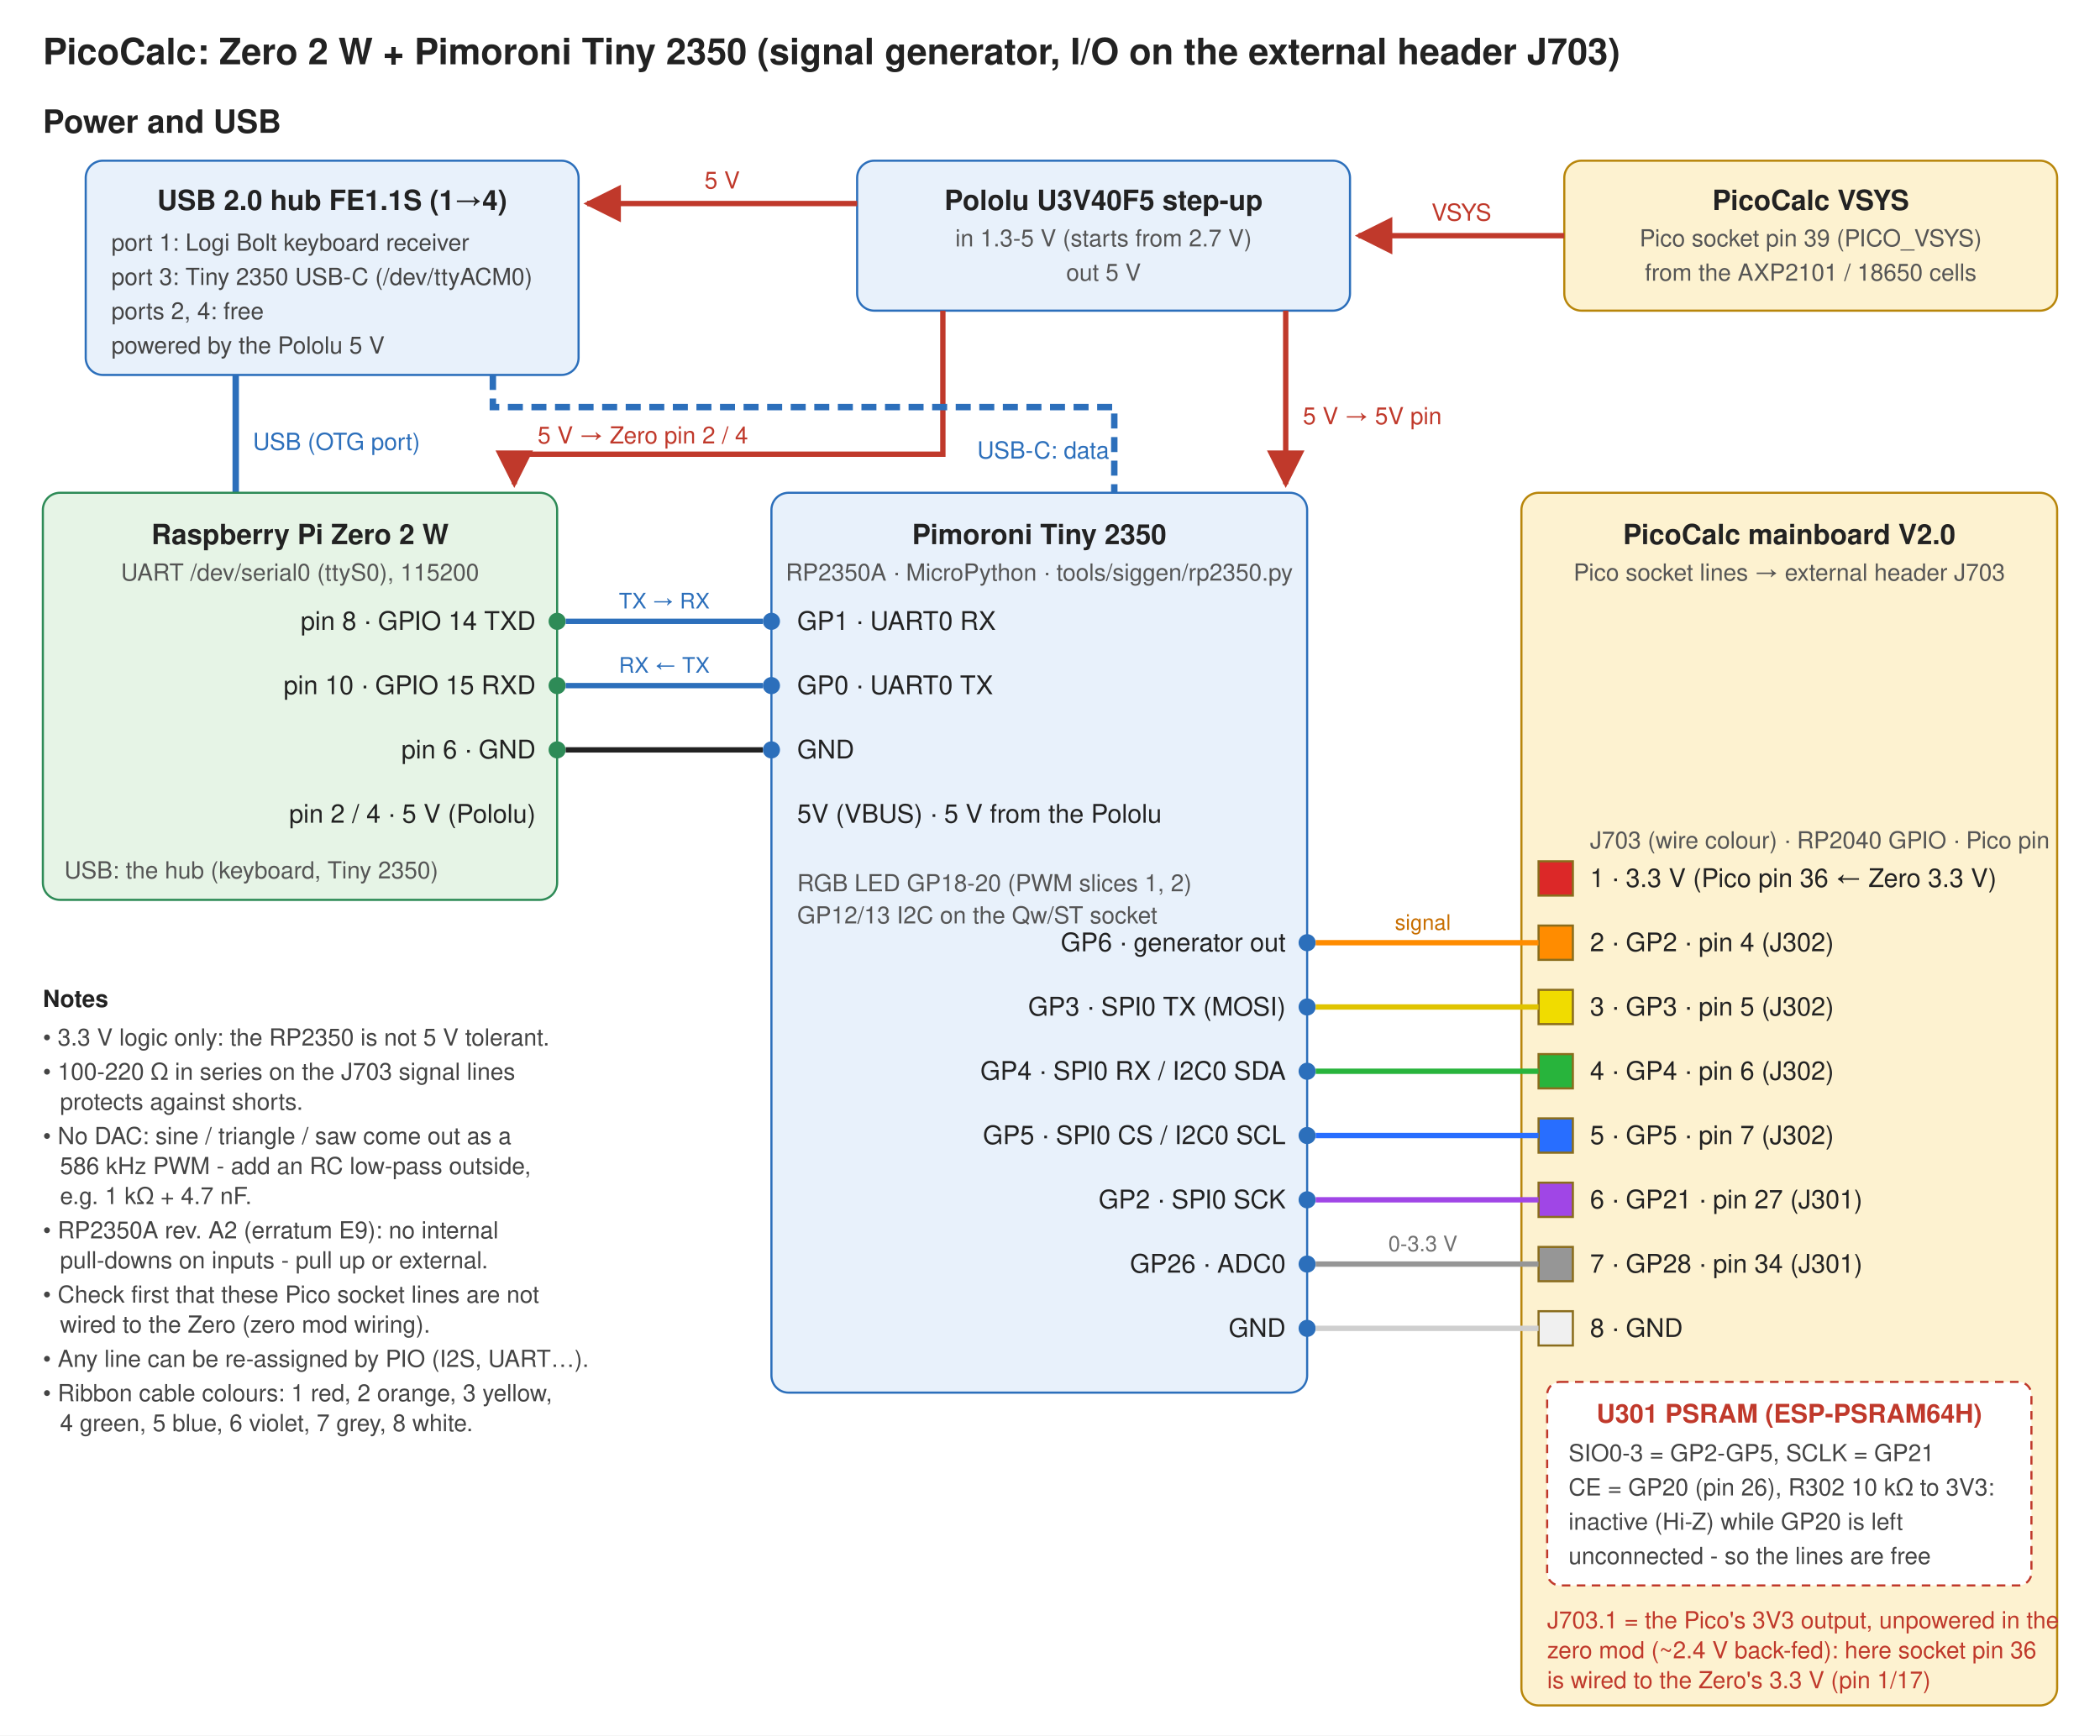
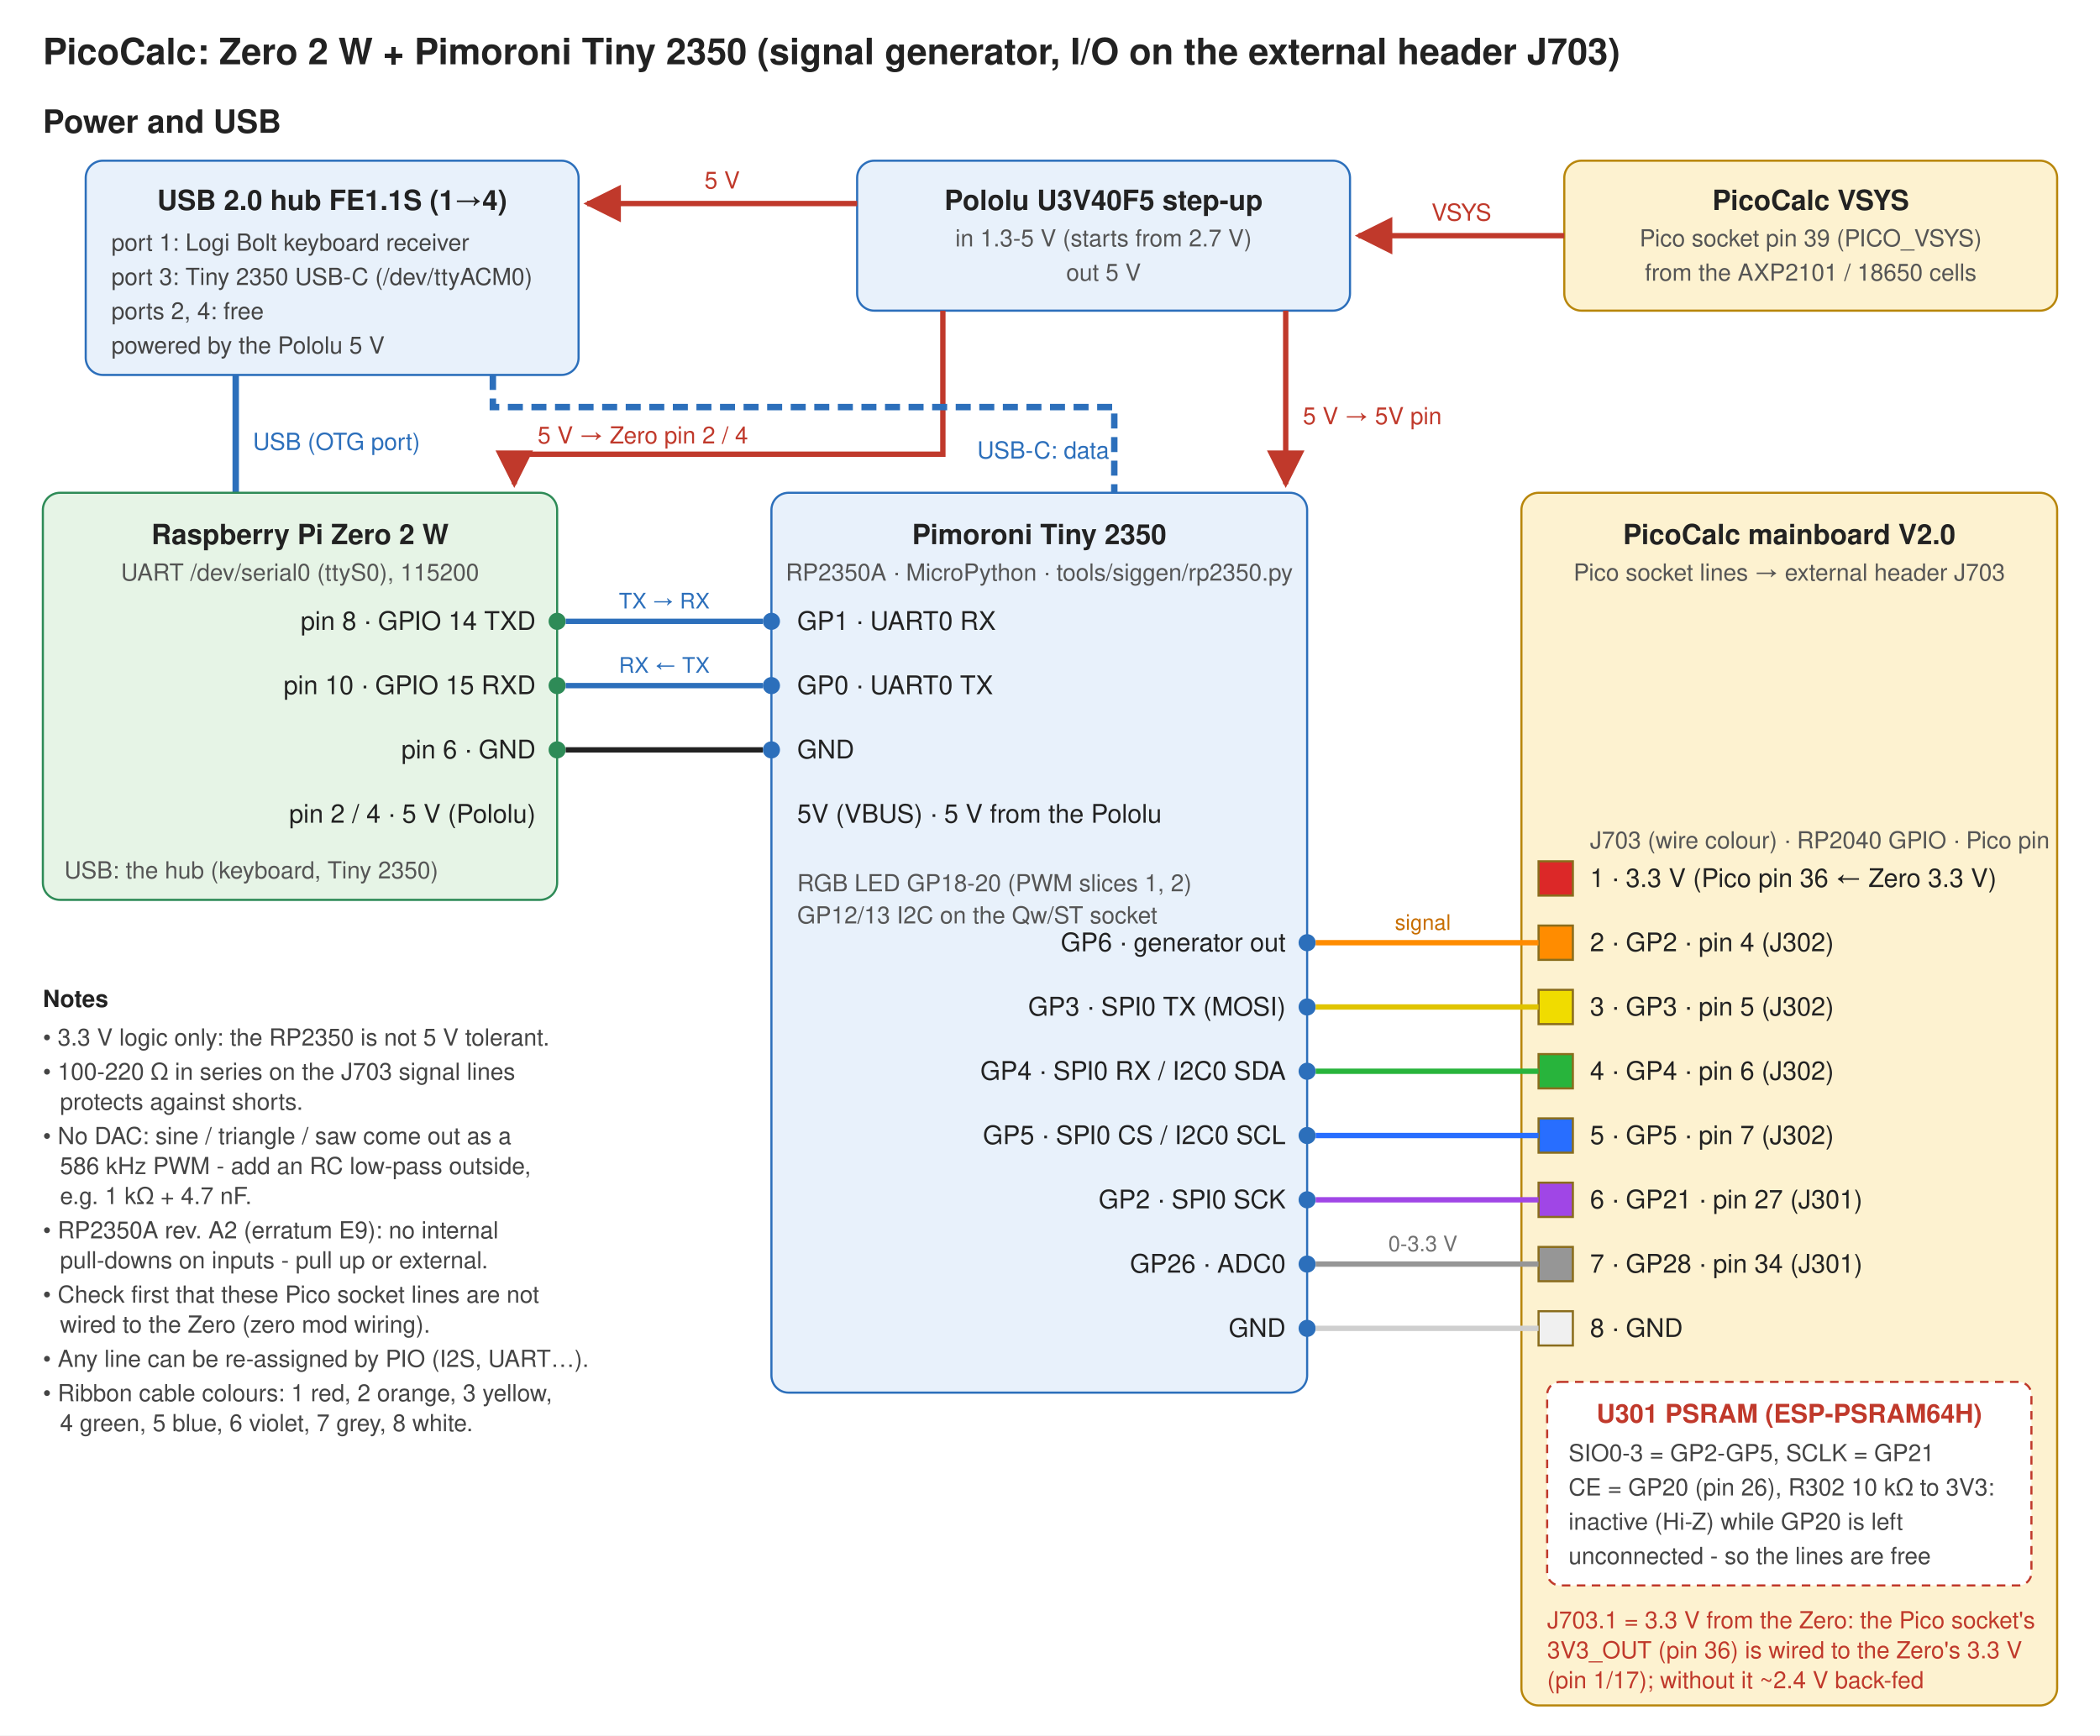
<svg xmlns="http://www.w3.org/2000/svg" viewBox="0 0 980 810" width="980" height="810" font-family="Helvetica, Arial, sans-serif" font-size="13">
  <rect width="980" height="810" fill="#ffffff" />
  <text x="20" y="30" font-size="17" font-weight="bold" fill="#222">PicoCalc: Zero 2 W + Pimoroni Tiny 2350 (signal generator, I/O on the external header J703)</text>
  <defs>
    <marker id="ar" viewBox="0 0 10 10" refX="9" refY="5" markerWidth="7" markerHeight="7" orient="auto-start-reverse">
      <path d="M0,0 L10,5 L0,10 z" fill="#c0392b" />
    </marker>
  </defs>
  <text x="20" y="62" font-size="15" font-weight="bold" fill="#222">Power and USB</text>
  <rect x="730" y="75" width="230" height="70" rx="8" fill="#fdf2d0" stroke="#b8860b" />
  <text x="845" y="98" text-anchor="middle" font-weight="bold" fill="#222">PicoCalc VSYS</text>
  <text x="845" y="115" text-anchor="middle" font-size="11" fill="#555">Pico socket pin 39 (PICO_VSYS)</text>
  <text x="845" y="131" text-anchor="middle" font-size="11" fill="#555">from the AXP2101 / 18650 cells</text>
  <rect x="400" y="75" width="230" height="70" rx="8" fill="#e8f1fb" stroke="#2c6fbb" />
  <text x="515" y="98" text-anchor="middle" font-weight="bold" fill="#222">Pololu U3V40F5 step-up</text>
  <text x="515" y="115" text-anchor="middle" font-size="11" fill="#555">in 1.3-5 V (starts from 2.7 V)</text>
  <text x="515" y="131" text-anchor="middle" font-size="11" fill="#555">out 5 V</text>
  <rect x="40" y="75" width="230" height="100" rx="8" fill="#e8f1fb" stroke="#2c6fbb" />
  <text x="155" y="98" text-anchor="middle" font-weight="bold" fill="#222">USB 2.0 hub FE1.1S (1→4)</text>
  <g font-size="11" fill="#444">
    <text x="52" y="117">port 1: Logi Bolt keyboard receiver</text>
    <text x="52" y="133">port 3: Tiny 2350 USB-C (/dev/ttyACM0)</text>
    <text x="52" y="149">ports 2, 4: free</text>
    <text x="52" y="165">powered by the Pololu 5 V</text>
  </g>
  <line x1="730" y1="110" x2="634" y2="110" stroke="#c0392b" stroke-width="2.5" marker-end="url(#ar)" />
  <text x="682" y="103" text-anchor="middle" font-size="11" fill="#c0392b">VSYS</text>
  <line x1="400" y1="95" x2="274" y2="95" stroke="#c0392b" stroke-width="2.5" marker-end="url(#ar)" />
  <text x="337" y="88" text-anchor="middle" font-size="11" fill="#c0392b">5 V</text>
  <polyline points="440,145 440,212 240,212 240,226" fill="none" stroke="#c0392b" stroke-width="2.5" marker-end="url(#ar)" />
  <text x="300" y="207" text-anchor="middle" font-size="11" fill="#c0392b">5 V → Zero pin 2 / 4</text>
  <line x1="110" y1="175" x2="110" y2="230" stroke="#2c6fbb" stroke-width="3" />
  <text x="118" y="210" font-size="11" fill="#2c6fbb">USB (OTG port)</text>
  <polyline points="230,175 230,190 520,190 520,230" fill="none" stroke="#2c6fbb" stroke-width="3" stroke-dasharray="7 4" />
  <text x="456" y="214" font-size="11" fill="#2c6fbb">USB-C: data</text>
  <line x1="600" y1="145" x2="600" y2="226" stroke="#c0392b" stroke-width="2.5" marker-end="url(#ar)" />
  <text x="608" y="198" font-size="11" fill="#c0392b">5 V → 5V pin</text>
  <g transform="translate(0,170)">
    <rect x="20" y="60" width="240" height="190" rx="8" fill="#e6f4e6" stroke="#2e8b57" />
    <text x="140" y="84" text-anchor="middle" font-weight="bold" fill="#222">Raspberry Pi Zero 2 W</text>
    <text x="140" y="101" text-anchor="middle" font-size="11" fill="#555">UART /dev/serial0 (ttyS0), 115200</text>
    <g font-size="12" fill="#222">
      <text x="250" y="124" text-anchor="end">pin 8 · GPIO 14 TXD</text>
      <text x="250" y="154" text-anchor="end">pin 10 · GPIO 15 RXD</text>
      <text x="250" y="184" text-anchor="end">pin 6 · GND</text>
      <text x="250" y="214" text-anchor="end">pin 2 / 4 · 5 V (Pololu)</text>
    </g>
    <g fill="#2e8b57">
      <circle cx="260" cy="120" r="4" />
      <circle cx="260" cy="150" r="4" />
      <circle cx="260" cy="180" r="4" />
    </g>
    <text x="30" y="240" font-size="11" fill="#555">USB: the hub (keyboard, Tiny 2350)</text>
    <rect x="360" y="60" width="250" height="420" rx="8" fill="#e8f1fb" stroke="#2c6fbb" />
    <text x="485" y="84" text-anchor="middle" font-weight="bold" fill="#222">Pimoroni Tiny 2350</text>
    <text x="485" y="101" text-anchor="middle" font-size="11" fill="#555">RP2350A · MicroPython · tools/siggen/rp2350.py</text>
    <g font-size="12" fill="#222">
      <text x="372" y="124">GP1 · UART0 RX</text>
      <text x="372" y="154">GP0 · UART0 TX</text>
      <text x="372" y="184">GND</text>
      <text x="372" y="214">5V (VBUS) · 5 V from the Pololu</text>
    </g>
    <g fill="#2c6fbb">
      <circle cx="360" cy="120" r="4" />
      <circle cx="360" cy="150" r="4" />
      <circle cx="360" cy="180" r="4" />
    </g>
    <g font-size="12" fill="#222">
      <text x="600" y="274" text-anchor="end">GP6 · generator out</text>
      <text x="600" y="304" text-anchor="end">GP3 · SPI0 TX (MOSI)</text>
      <text x="600" y="334" text-anchor="end">GP4 · SPI0 RX / I2C0 SDA</text>
      <text x="600" y="364" text-anchor="end">GP5 · SPI0 CS / I2C0 SCL</text>
      <text x="600" y="394" text-anchor="end">GP2 · SPI0 SCK</text>
      <text x="600" y="424" text-anchor="end">GP26 · ADC0</text>
      <text x="600" y="454" text-anchor="end">GND</text>
    </g>
    <g fill="#2c6fbb">
      <circle cx="610" cy="270" r="4" />
      <circle cx="610" cy="300" r="4" />
      <circle cx="610" cy="330" r="4" />
      <circle cx="610" cy="360" r="4" />
      <circle cx="610" cy="390" r="4" />
      <circle cx="610" cy="420" r="4" />
      <circle cx="610" cy="450" r="4" />
    </g>
    <g font-size="11" fill="#555">
      <text x="372" y="246">RGB LED GP18-20 (PWM slices 1, 2)</text>
      <text x="372" y="261">GP12/13 I2C on the Qw/ST socket</text>
    </g>
    <rect x="710" y="60" width="250" height="566" rx="8" fill="#fdf2d0" stroke="#b8860b" />
    <text x="835" y="84" text-anchor="middle" font-weight="bold" fill="#222">PicoCalc mainboard V2.0</text>
    <text x="835" y="101" text-anchor="middle" font-size="11" fill="#555">Pico socket lines → external header J703</text>
    <text x="742" y="226" font-size="11" fill="#555">J703 (wire colour) · RP2040 GPIO · Pico pin</text>
    <g fill="#ffffff" stroke="#8a6d1d">
      <rect x="718" y="232" width="16" height="16" fill="#dc2828" />
      <rect x="718" y="262" width="16" height="16" fill="#ff8c00" />
      <rect x="718" y="292" width="16" height="16" fill="#f0dc00" />
      <rect x="718" y="322" width="16" height="16" fill="#28b43c" />
      <rect x="718" y="352" width="16" height="16" fill="#286eff" />
      <rect x="718" y="382" width="16" height="16" fill="#a046e6" />
      <rect x="718" y="412" width="16" height="16" fill="#969696" />
      <rect x="718" y="442" width="16" height="16" fill="#f0f0f0" />
    </g>
    <g font-size="12" fill="#222">
      <text x="742" y="244">1 · 3.3 V (Pico pin 36 ← Zero 3.3 V)</text>
      <text x="742" y="274">2 · GP2 · pin 4 (J302)</text>
      <text x="742" y="304">3 · GP3 · pin 5 (J302)</text>
      <text x="742" y="334">4 · GP4 · pin 6 (J302)</text>
      <text x="742" y="364">5 · GP5 · pin 7 (J302)</text>
      <text x="742" y="394">6 · GP21 · pin 27 (J301)</text>
      <text x="742" y="424">7 · GP28 · pin 34 (J301)</text>
      <text x="742" y="454">8 · GND</text>
    </g>
    <rect x="722" y="475" width="226" height="95" rx="6" fill="#ffffff" stroke="#c0392b" stroke-dasharray="4 3" />
    <text x="835" y="494" text-anchor="middle" font-size="12" font-weight="bold" fill="#c0392b">U301 PSRAM (ESP-PSRAM64H)</text>
    <g font-size="11" fill="#444">
      <text x="732" y="512">SIO0-3 = GP2-GP5, SCLK = GP21</text>
      <text x="732" y="528">CE = GP20 (pin 26), R302 10 kΩ to 3V3:</text>
      <text x="732" y="544">inactive (Hi-Z) while GP20 is left</text>
      <text x="732" y="560">unconnected - so the lines are free</text>
    </g>
-     <text x="722" y="590" font-size="11" fill="#c0392b">J703.1 = the Pico's 3V3 output, unpowered in the</text>
-     <text x="722" y="604" font-size="11" fill="#c0392b">zero mod (~2.4 V back-fed): here socket pin 36</text>
-     <text x="722" y="618" font-size="11" fill="#c0392b">is wired to the Zero's 3.3 V (pin 1/17)</text>
+     <text x="722" y="590" font-size="11" fill="#c0392b">J703.1 = 3.3 V from the Zero: the Pico socket's</text>
+     <text x="722" y="604" font-size="11" fill="#c0392b">3V3_OUT (pin 36) is wired to the Zero's 3.3 V</text>
+     <text x="722" y="618" font-size="11" fill="#c0392b">(pin 1/17); without it ~2.4 V back-fed</text>
    <line x1="264" y1="120" x2="356" y2="120" stroke="#2c6fbb" stroke-width="2.5" />
    <line x1="264" y1="150" x2="356" y2="150" stroke="#2c6fbb" stroke-width="2.5" />
    <line x1="264" y1="180" x2="356" y2="180" stroke="#222" stroke-width="2.5" />
    <g font-size="10" fill="#2c6fbb" text-anchor="middle">
      <text x="310" y="114">TX → RX</text>
      <text x="310" y="144">RX ← TX</text>
    </g>
    <g stroke-width="2.5">
      <line x1="614" y1="270" x2="718" y2="270" stroke="#ff8c00" />
      <line x1="614" y1="300" x2="718" y2="300" stroke="#e0c400" />
      <line x1="614" y1="330" x2="718" y2="330" stroke="#28b43c" />
      <line x1="614" y1="360" x2="718" y2="360" stroke="#286eff" />
      <line x1="614" y1="390" x2="718" y2="390" stroke="#a046e6" />
      <line x1="614" y1="420" x2="718" y2="420" stroke="#969696" />
      <line x1="614" y1="450" x2="718" y2="450" stroke="#cfcfcf" />
    </g>
    <text x="664" y="264" text-anchor="middle" font-size="10" fill="#c86e00">signal</text>
    <text x="664" y="414" text-anchor="middle" font-size="10" fill="#707070">0-3.3 V</text>
    <g font-size="11" fill="#444">
      <text x="20" y="300" font-weight="bold" fill="#222">Notes</text>
      <text x="20" y="318">• 3.3 V logic only: the RP2350 is not 5 V tolerant.</text>
      <text x="20" y="334">• 100-220 Ω in series on the J703 signal lines</text>
      <text x="28" y="348">protects against shorts.</text>
      <text x="20" y="364">• No DAC: sine / triangle / saw come out as a</text>
      <text x="28" y="378">586 kHz PWM - add an RC low-pass outside,</text>
      <text x="28" y="392">e.g. 1 kΩ + 4.7 nF.</text>
      <text x="20" y="408">• RP2350A rev. A2 (erratum E9): no internal</text>
      <text x="28" y="422">pull-downs on inputs - pull up or external.</text>
      <text x="20" y="438">• Check first that these Pico socket lines are not</text>
      <text x="28" y="452">wired to the Zero (zero mod wiring).</text>
      <text x="20" y="468">• Any line can be re-assigned by PIO (I2S, UART…).</text>
      <text x="20" y="484">• Ribbon cable colours: 1 red, 2 orange, 3 yellow,</text>
      <text x="28" y="498">4 green, 5 blue, 6 violet, 7 grey, 8 white.</text>
    </g>
  </g>
</svg>
